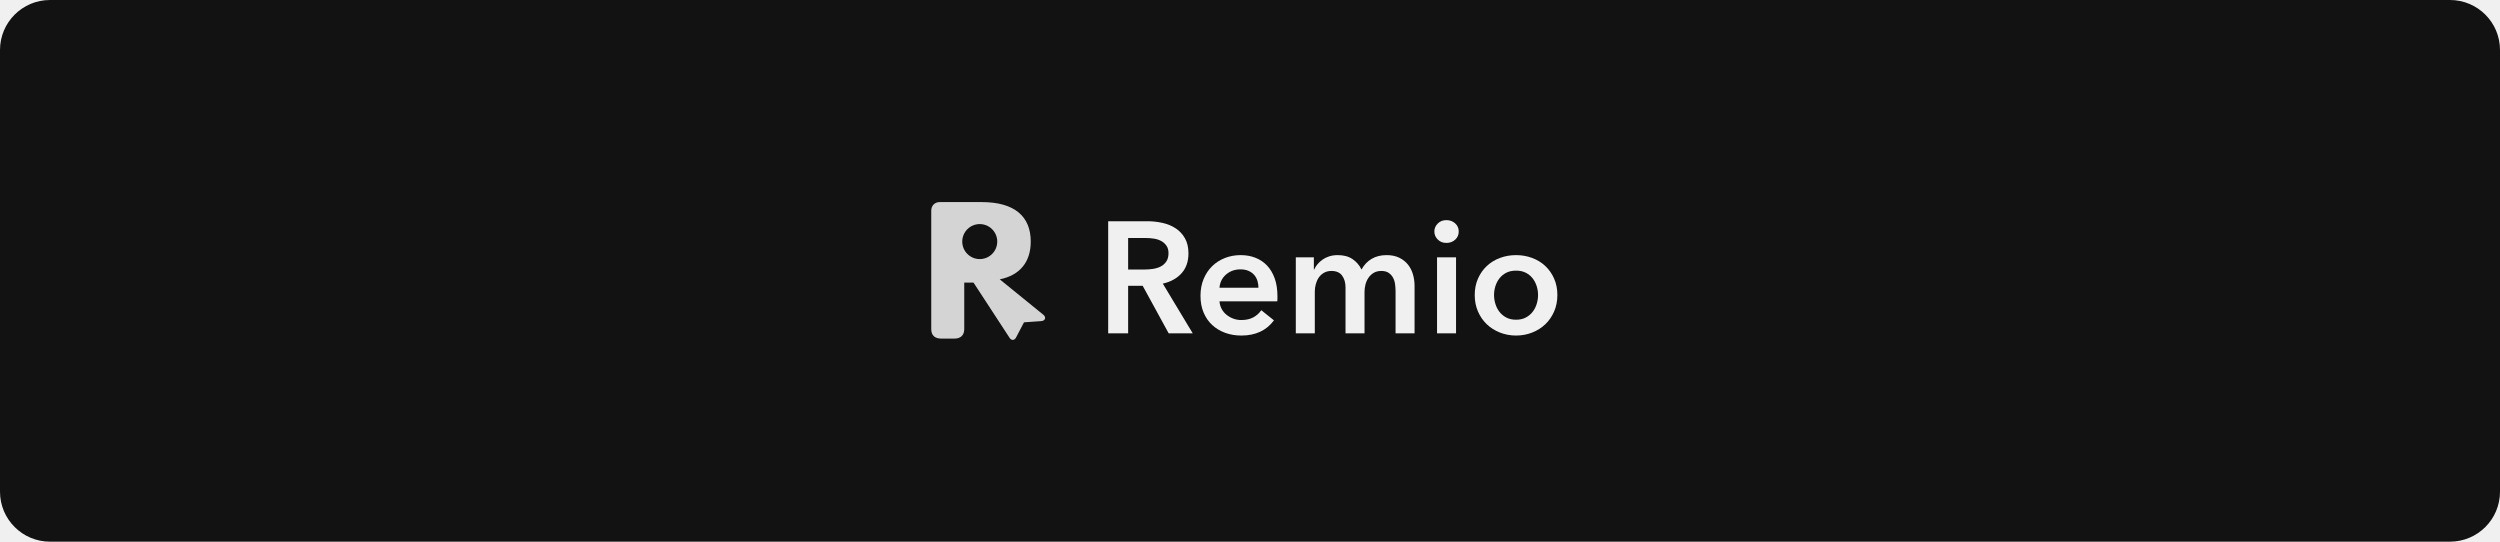
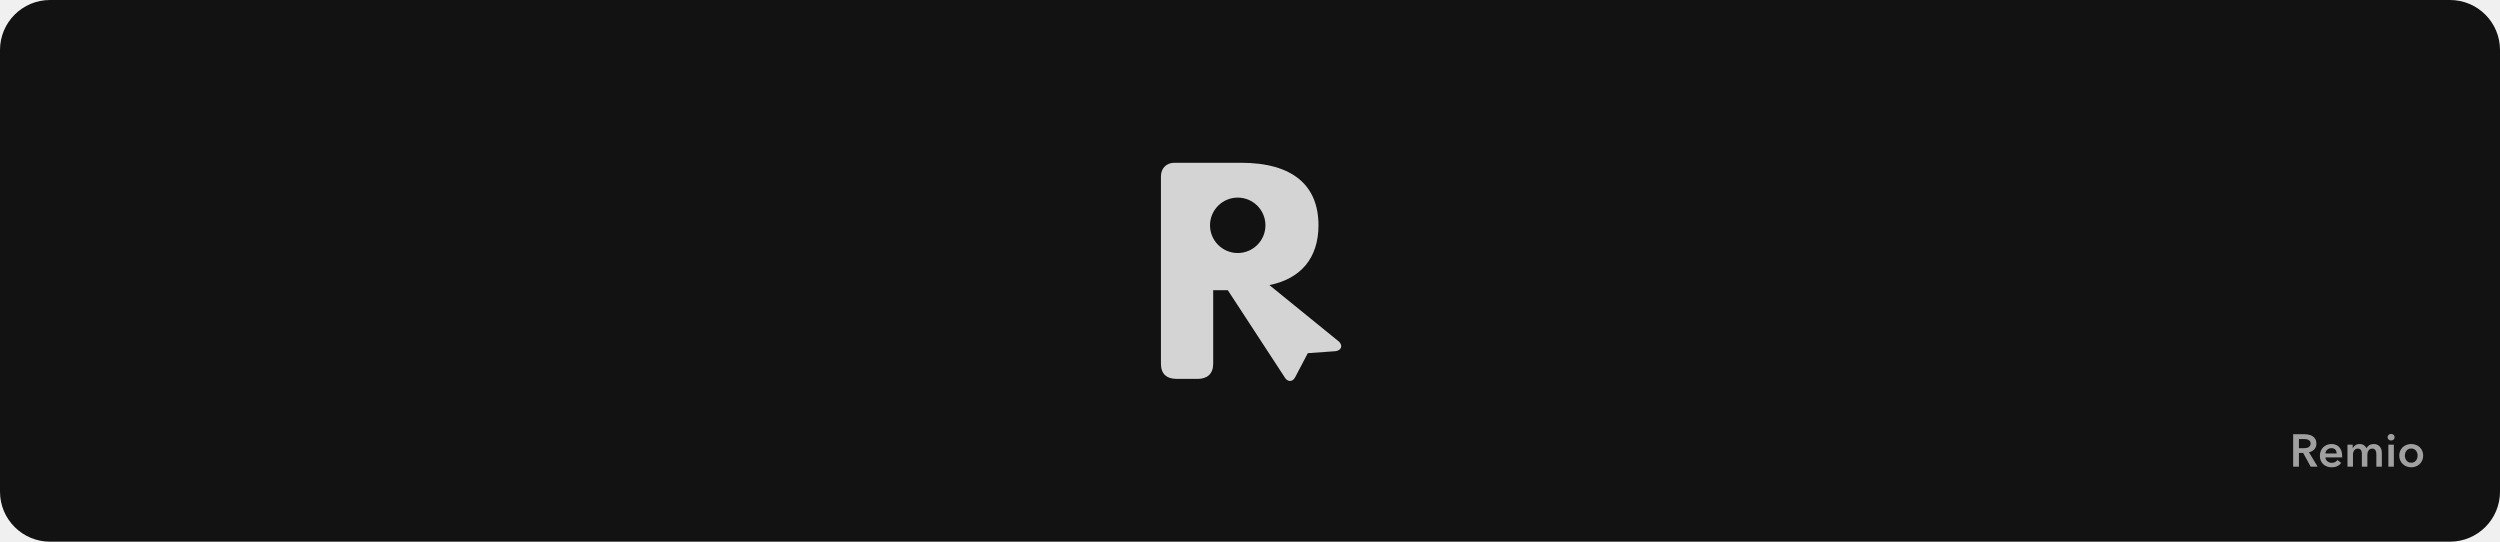
<svg xmlns="http://www.w3.org/2000/svg" width="1200" height="260" viewBox="0 0 1200 260" role="img" aria-labelledby="title">
  <rect width="1200" height="260" rx="24" fill="#121212" />
-   <g transform="translate(447 97) scale(.12) translate(-306 -252)">
+   <g transform="translate(557.25 78.13) scale(.19) translate(-306 -252)">
    <defs>
      <mask id="mark">
        <path d="M 306 760 L 306 286 C 306 266 320 252 340 252 L 508 252 C 640 252 704 310 704 410 C 704 492 660 545 580 561 L 756 704 C 766 714 762 726 747 728 L 677 733 L 645 794 C 638 807 625 806 618 793 L 475 574 L 438 574 L 438 760 C 438 785 423 798 399 798 L 346 798 C 320 798 306 785 306 760 Z" fill="white" />
        <circle cx="500" cy="410" r="70" fill="black" />
      </mask>
    </defs>
    <rect width="1024" height="1024" fill="#D4D4D4" mask="url(#mark)" />
  </g>
-   <g fill="#F0F0F0" transform="translate(526 160) scale(1 -1)">
-     <path d="M 5.928 53.808 L 24.624 53.808 Q 28.424 53.808 31.996 53.010 Q 35.568 52.212 38.342 50.388 Q 41.116 48.564 42.788 45.600 Q 44.460 42.636 44.460 38.380 Q 44.460 32.528 41.154 28.842 Q 37.848 25.156 32.148 23.864 L 46.512 0.000 L 34.960 0.000 L 22.496 22.800 L 15.504 22.800 L 15.504 0.000 L 5.928 0.000 Z M 23.332 30.628 Q 25.384 30.628 27.436 30.932 Q 29.488 31.236 31.122 32.072 Q 32.756 32.908 33.820 34.466 Q 34.884 36.024 34.884 38.456 Q 34.884 40.660 33.896 42.066 Q 32.908 43.472 31.388 44.308 Q 29.868 45.144 27.930 45.448 Q 25.992 45.752 24.168 45.752 L 15.504 45.752 L 15.504 30.628 Z " />
-     <path d="M 78.052 21.888 Q 78.052 23.636 77.558 25.232 Q 77.064 26.828 76.000 28.044 Q 74.936 29.260 73.302 29.982 Q 71.668 30.704 69.464 30.704 Q 65.360 30.704 62.510 28.234 Q 59.660 25.764 59.356 21.888 Z M 87.172 17.784 Q 87.172 17.176 87.172 16.568 Q 87.172 15.960 87.096 15.352 L 59.356 15.352 Q 59.508 13.376 60.382 11.742 Q 61.256 10.108 62.700 8.930 Q 64.144 7.752 65.968 7.068 Q 67.792 6.384 69.768 6.384 Q 73.188 6.384 75.544 7.638 Q 77.900 8.892 79.420 11.096 L 85.500 6.232 Q 80.104 -1.064 69.844 -1.064 Q 65.588 -1.064 62.016 0.266 Q 58.444 1.596 55.822 4.028 Q 53.200 6.460 51.718 9.994 Q 50.236 13.528 50.236 18.012 Q 50.236 22.420 51.718 26.030 Q 53.200 29.640 55.784 32.186 Q 58.368 34.732 61.902 36.138 Q 65.436 37.544 69.540 37.544 Q 73.340 37.544 76.570 36.290 Q 79.800 35.036 82.156 32.566 Q 84.512 30.096 85.842 26.410 Q 87.172 22.724 87.172 17.784 Z " />
-     <path d="M 139.536 37.544 Q 143.108 37.544 145.654 36.290 Q 148.200 35.036 149.834 32.984 Q 151.468 30.932 152.228 28.272 Q 152.988 25.612 152.988 22.800 L 152.988 0.000 L 143.868 0.000 L 143.868 20.216 Q 143.868 21.812 143.640 23.560 Q 143.412 25.308 142.652 26.714 Q 141.892 28.120 140.562 29.032 Q 139.232 29.944 137.028 29.944 Q 134.900 29.944 133.380 29.032 Q 131.860 28.120 130.872 26.676 Q 129.884 25.232 129.428 23.446 Q 128.972 21.660 128.972 19.912 L 128.972 0.000 L 119.852 0.000 L 119.852 22.040 Q 119.852 25.460 118.218 27.702 Q 116.584 29.944 113.088 29.944 Q 111.036 29.944 109.516 29.070 Q 107.996 28.196 107.046 26.828 Q 106.096 25.460 105.602 23.674 Q 105.108 21.888 105.108 20.064 L 105.108 0.000 L 95.988 0.000 L 95.988 36.480 L 104.652 36.480 L 104.652 30.628 L 104.804 30.628 Q 105.412 31.996 106.438 33.212 Q 107.464 34.428 108.870 35.416 Q 110.276 36.404 112.100 36.974 Q 113.924 37.544 116.128 37.544 Q 120.384 37.544 123.196 35.644 Q 126.008 33.744 127.528 30.628 Q 129.352 33.972 132.392 35.758 Q 135.432 37.544 139.536 37.544 Z " />
-     <path d="M 163.780 36.480 L 172.900 36.480 L 172.900 0.000 L 163.780 0.000 Z M 162.488 48.868 Q 162.488 51.072 164.122 52.706 Q 165.756 54.340 168.264 54.340 Q 170.772 54.340 172.482 52.782 Q 174.192 51.224 174.192 48.868 Q 174.192 46.512 172.482 44.954 Q 170.772 43.396 168.264 43.396 Q 165.756 43.396 164.122 45.030 Q 162.488 46.664 162.488 48.868 Z " />
-     <path d="M 181.868 18.392 Q 181.868 22.724 183.426 26.258 Q 184.984 29.792 187.644 32.300 Q 190.304 34.808 193.952 36.176 Q 197.600 37.544 201.704 37.544 Q 205.808 37.544 209.456 36.176 Q 213.104 34.808 215.764 32.300 Q 218.424 29.792 219.982 26.258 Q 221.540 22.724 221.540 18.392 Q 221.540 14.060 219.982 10.488 Q 218.424 6.916 215.764 4.370 Q 213.104 1.824 209.456 0.380 Q 205.808 -1.064 201.704 -1.064 Q 197.600 -1.064 193.952 0.380 Q 190.304 1.824 187.644 4.370 Q 184.984 6.916 183.426 10.488 Q 181.868 14.060 181.868 18.392 Z M 191.140 18.392 Q 191.140 16.264 191.786 14.136 Q 192.432 12.008 193.724 10.336 Q 195.016 8.664 196.992 7.600 Q 198.968 6.536 201.704 6.536 Q 204.440 6.536 206.416 7.600 Q 208.392 8.664 209.684 10.336 Q 210.976 12.008 211.622 14.136 Q 212.268 16.264 212.268 18.392 Q 212.268 20.520 211.622 22.610 Q 210.976 24.700 209.684 26.372 Q 208.392 28.044 206.416 29.070 Q 204.440 30.096 201.704 30.096 Q 198.968 30.096 196.992 29.070 Q 195.016 28.044 193.724 26.372 Q 192.432 24.700 191.786 22.610 Q 191.140 20.520 191.140 18.392 Z " />
+   <g fill="#A0A0A0" transform="translate(1099 224) scale(1 -1)">
+     <path d="M 1.716 15.576 L 7.128 15.576 Q 8.228 15.576 9.262 15.345 Q 10.296 15.114 11.099 14.586 Q 11.902 14.058 12.386 13.200 Q 12.870 12.342 12.870 11.110 Q 12.870 9.416 11.913 8.349 Q 10.956 7.282 9.306 6.908 L 13.464 0.000 L 10.120 0.000 L 6.512 6.600 L 4.488 6.600 L 4.488 0.000 L 1.716 0.000 Z M 6.754 8.866 Q 7.348 8.866 7.942 8.954 Q 8.536 9.042 9.009 9.284 Q 9.482 9.526 9.790 9.977 Q 10.098 10.428 10.098 11.132 Q 10.098 11.770 9.812 12.177 Q 9.526 12.584 9.086 12.826 Q 8.646 13.068 8.085 13.156 Q 7.524 13.244 6.996 13.244 L 4.488 13.244 L 4.488 8.866 Z " />
+     <path d="M 22.594 6.336 Q 22.594 6.842 22.451 7.304 Q 22.308 7.766 22.000 8.118 Q 21.692 8.470 21.219 8.679 Q 20.746 8.888 20.108 8.888 Q 18.920 8.888 18.095 8.173 Q 17.270 7.458 17.182 6.336 Z M 25.234 5.148 Q 25.234 4.972 25.234 4.796 Q 25.234 4.620 25.212 4.444 L 17.182 4.444 Q 17.226 3.872 17.479 3.399 Q 17.732 2.926 18.150 2.585 Q 18.568 2.244 19.096 2.046 Q 19.624 1.848 20.196 1.848 Q 21.186 1.848 21.868 2.211 Q 22.550 2.574 22.990 3.212 L 24.750 1.804 Q 23.188 -0.308 20.218 -0.308 Q 18.986 -0.308 17.952 0.077 Q 16.918 0.462 16.159 1.166 Q 15.400 1.870 14.971 2.893 Q 14.542 3.916 14.542 5.214 Q 14.542 6.490 14.971 7.535 Q 15.400 8.580 16.148 9.317 Q 16.896 10.054 17.919 10.461 Q 18.942 10.868 20.130 10.868 Q 21.230 10.868 22.165 10.505 Q 23.100 10.142 23.782 9.427 Q 24.464 8.712 24.849 7.645 Q 25.234 6.578 25.234 5.148 Z " />
+     <path d="M 40.392 10.868 Q 41.426 10.868 42.163 10.505 Q 42.900 10.142 43.373 9.548 Q 43.846 8.954 44.066 8.184 Q 44.286 7.414 44.286 6.600 L 44.286 0.000 L 41.646 0.000 L 41.646 5.852 Q 41.646 6.314 41.580 6.820 Q 41.514 7.326 41.294 7.733 Q 41.074 8.140 40.689 8.404 Q 40.304 8.668 39.666 8.668 Q 39.050 8.668 38.610 8.404 Q 38.170 8.140 37.884 7.722 Q 37.598 7.304 37.466 6.787 Q 37.334 6.270 37.334 5.764 L 37.334 0.000 L 34.694 0.000 L 34.694 6.380 Q 34.694 7.370 34.221 8.019 Q 33.748 8.668 32.736 8.668 Q 32.142 8.668 31.702 8.415 Q 31.262 8.162 30.987 7.766 Q 30.712 7.370 30.569 6.853 Q 30.426 6.336 30.426 5.808 L 30.426 0.000 L 27.786 0.000 L 27.786 10.560 L 30.294 10.560 L 30.294 8.866 L 30.338 8.866 Q 30.514 9.262 30.811 9.614 Q 31.108 9.966 31.515 10.252 Q 31.922 10.538 32.450 10.703 Q 32.978 10.868 33.616 10.868 Q 34.848 10.868 35.662 10.318 Q 36.476 9.768 36.916 8.866 Q 37.444 9.834 38.324 10.351 Q 39.204 10.868 40.392 10.868 Z " />
+     <path d="M 47.410 10.560 L 50.050 10.560 L 50.050 0.000 L 47.410 0.000 Z M 47.036 14.146 Q 47.036 14.784 47.509 15.257 Q 47.982 15.730 48.708 15.730 Q 49.434 15.730 49.929 15.279 Q 50.424 14.828 50.424 14.146 Q 50.424 13.464 49.929 13.013 Q 49.434 12.562 48.708 12.562 Q 47.982 12.562 47.509 13.035 Q 47.036 13.508 47.036 14.146 Z " />
+     <path d="M 52.646 5.324 Q 52.646 6.578 53.097 7.601 Q 53.548 8.624 54.318 9.350 Q 55.088 10.076 56.144 10.472 Q 57.200 10.868 58.388 10.868 Q 59.576 10.868 60.632 10.472 Q 61.688 10.076 62.458 9.350 Q 63.228 8.624 63.679 7.601 Q 64.130 6.578 64.130 5.324 Q 64.130 4.070 63.679 3.036 Q 63.228 2.002 62.458 1.265 Q 61.688 0.528 60.632 0.110 Q 59.576 -0.308 58.388 -0.308 Q 57.200 -0.308 56.144 0.110 Q 55.088 0.528 54.318 1.265 Q 53.548 2.002 53.097 3.036 Q 52.646 4.070 52.646 5.324 Z M 55.330 5.324 Q 55.330 4.708 55.517 4.092 Q 55.704 3.476 56.078 2.992 Q 56.452 2.508 57.024 2.200 Q 57.596 1.892 58.388 1.892 Q 59.180 1.892 59.752 2.200 Q 60.324 2.508 60.698 2.992 Q 61.072 3.476 61.259 4.092 Q 61.446 4.708 61.446 5.324 Q 61.446 5.940 61.259 6.545 Q 61.072 7.150 60.698 7.634 Q 60.324 8.118 59.752 8.415 Q 59.180 8.712 58.388 8.712 Q 57.596 8.712 57.024 8.415 Q 56.452 8.118 56.078 7.634 Q 55.704 7.150 55.517 6.545 Q 55.330 5.940 55.330 5.324 Z " />
  </g>
</svg>
